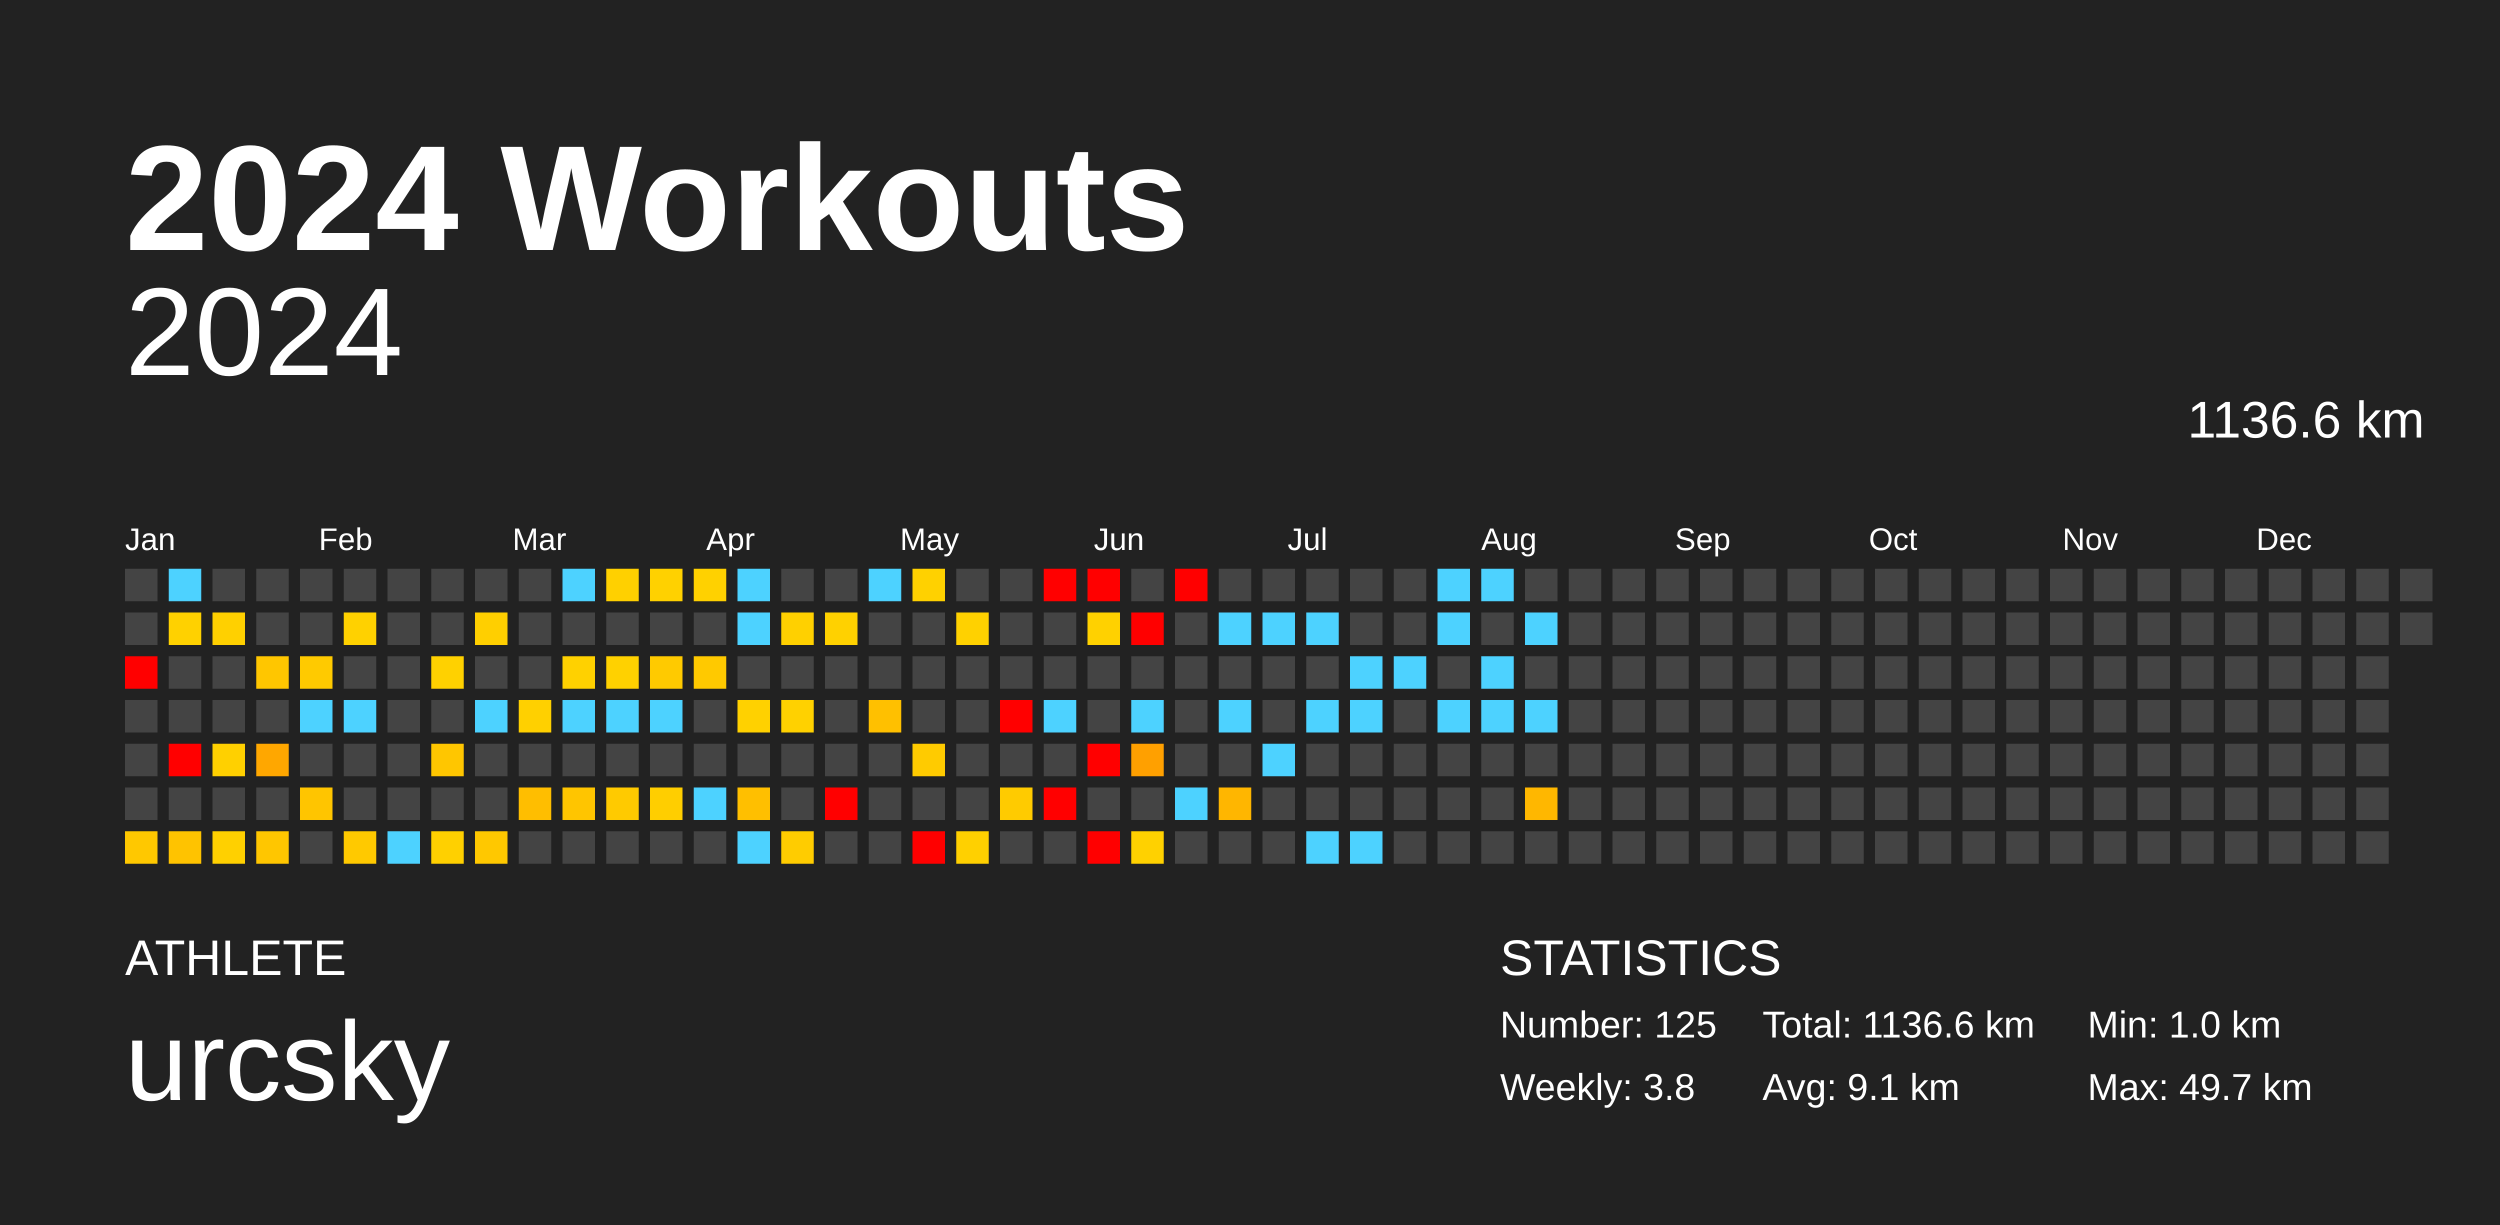
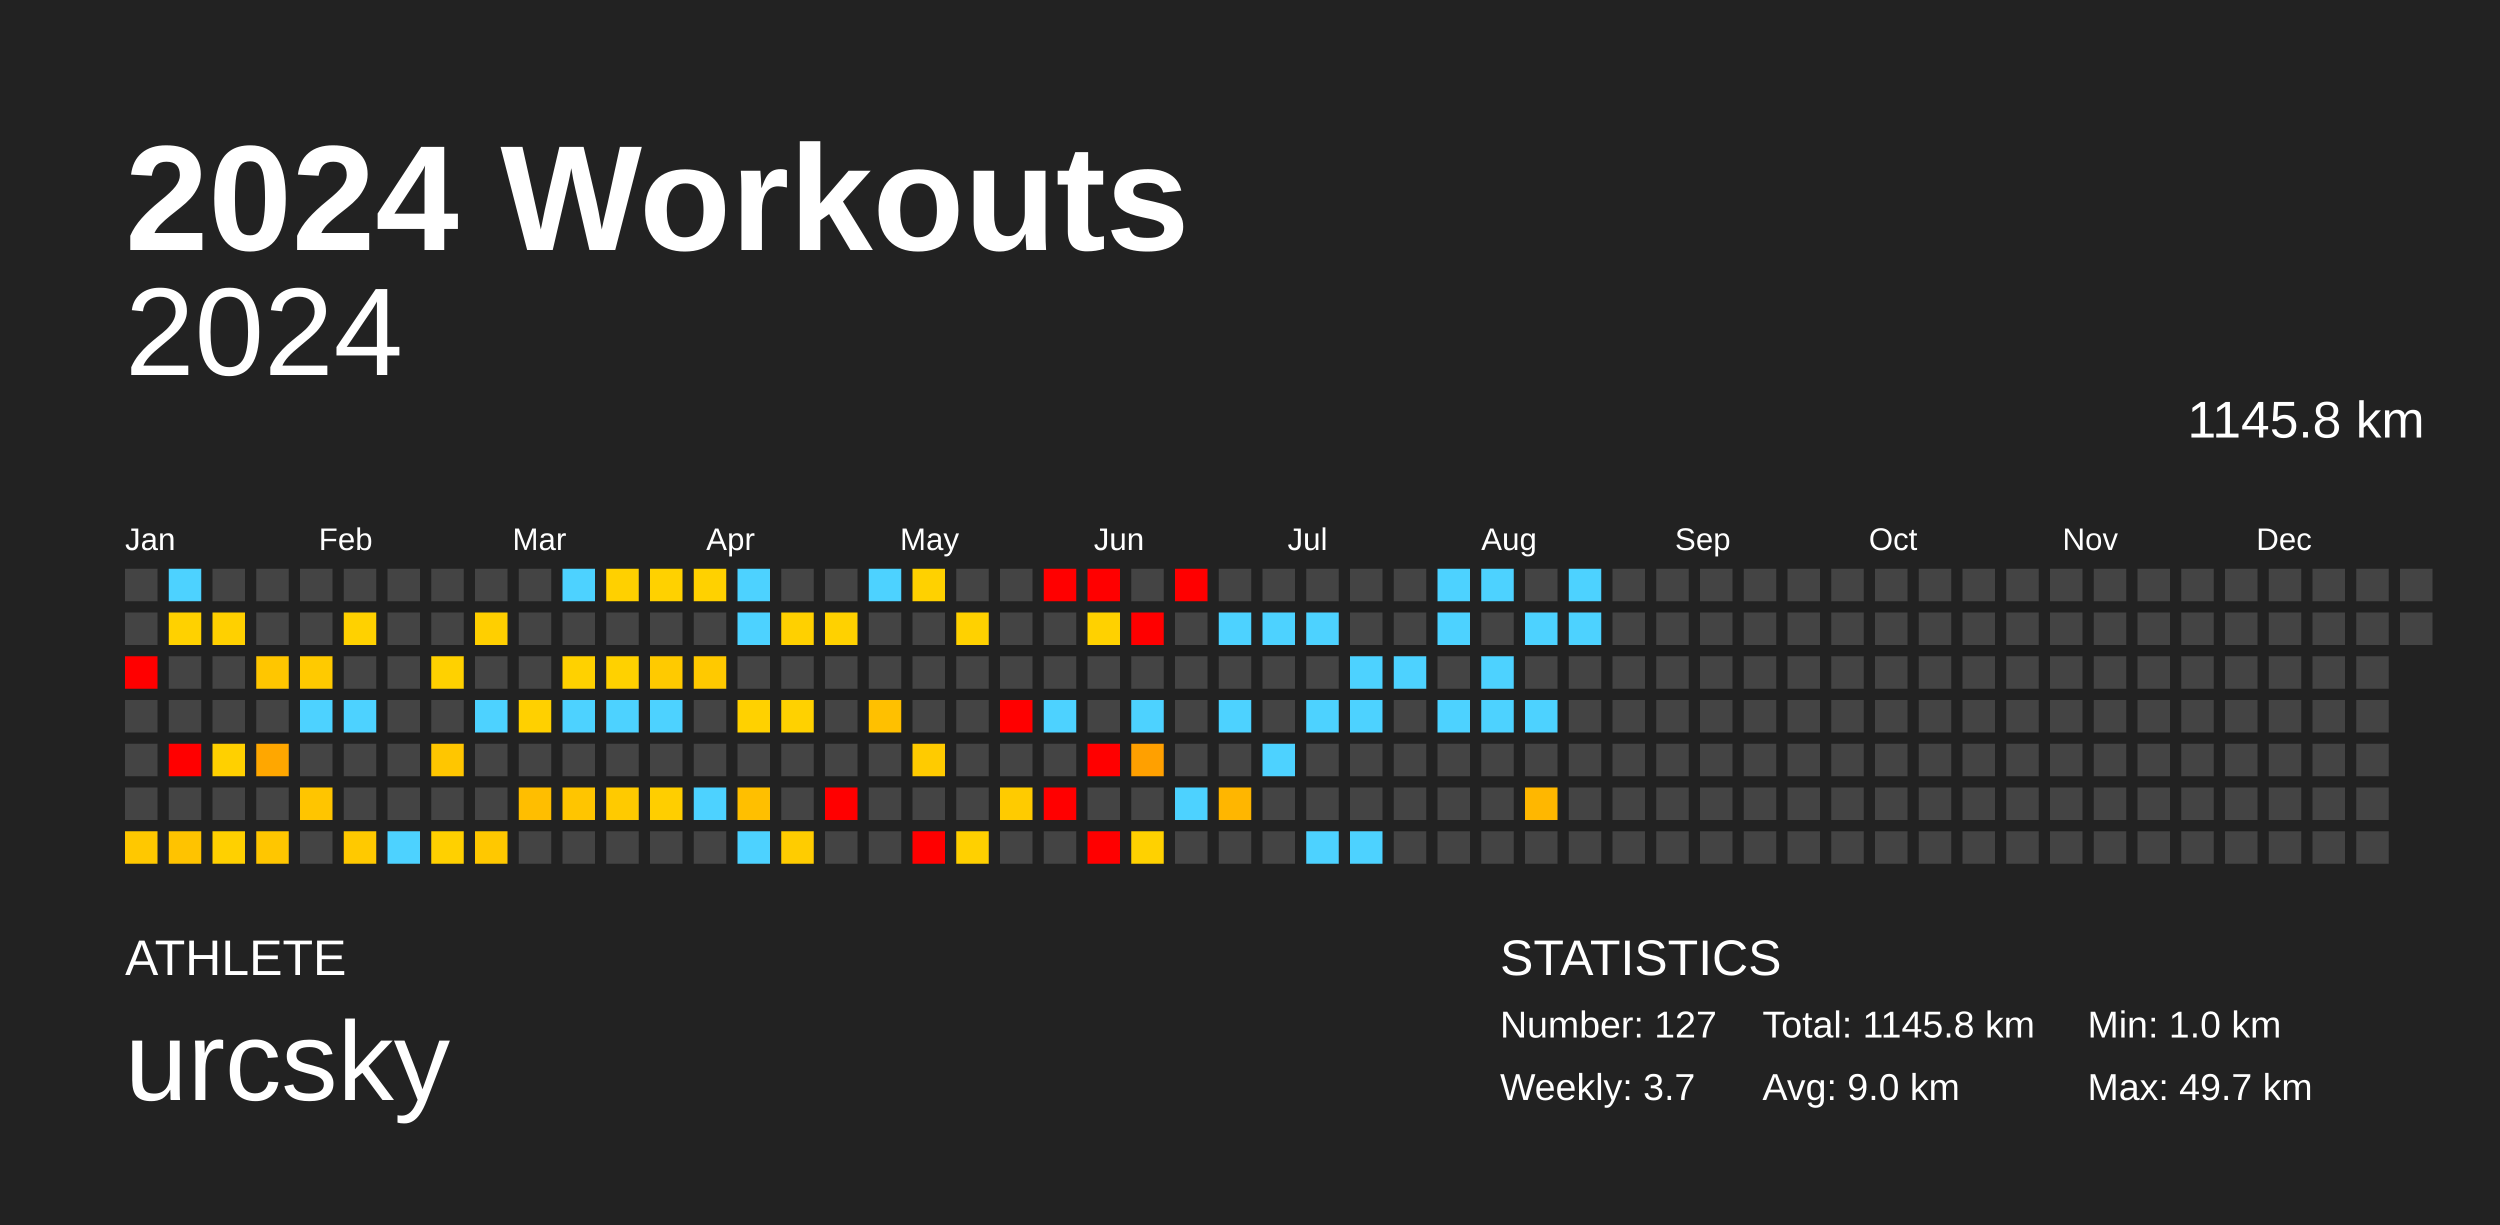
<svg xmlns="http://www.w3.org/2000/svg" baseProfile="full" height="98mm" version="1.1" viewBox="0,0,200,98" width="200mm">
  <defs />
  <rect fill="#222222" height="98" width="200" x="0" y="0" />
  <text fill="#FFFFFF" style="font-size:12px; font-family:Arial; font-weight:bold;" x="10" y="20">2024 Workouts</text>
  <text fill="#FFFFFF" style="font-size:4px; font-family:Arial" x="10" y="78">ATHLETE</text>
  <text fill="#FFFFFF" style="font-size:9px; font-family:Arial" x="10" y="88">urcsky</text>
  <text fill="#FFFFFF" style="font-size:4px; font-family:Arial" x="120" y="78">STATISTICS</text>
-   <text fill="#FFFFFF" style="font-size:3px; font-family:Arial" x="120" y="83">Number: 125</text>
-   <text fill="#FFFFFF" style="font-size:3px; font-family:Arial" x="120" y="88">Weekly: 3.8</text>
-   <text fill="#FFFFFF" style="font-size:3px; font-family:Arial" x="141" y="83">Total: 1136.6 km</text>
-   <text fill="#FFFFFF" style="font-size:3px; font-family:Arial" x="141" y="88">Avg: 9.1 km</text>
+   <text fill="#FFFFFF" style="font-size:3px; font-family:Arial" x="120" y="83">Number: 127</text>
+   <text fill="#FFFFFF" style="font-size:3px; font-family:Arial" x="120" y="88">Weekly: 3.7</text>
+   <text fill="#FFFFFF" style="font-size:3px; font-family:Arial" x="141" y="83">Total: 1145.8 km</text>
+   <text fill="#FFFFFF" style="font-size:3px; font-family:Arial" x="141" y="88">Avg: 9.0 km</text>
  <text fill="#FFFFFF" style="font-size:3px; font-family:Arial" x="167" y="83">Min: 1.0 km</text>
  <text fill="#FFFFFF" style="font-size:3px; font-family:Arial" x="167" y="88">Max: 49.7 km</text>
  <text alignment-baseline="hanging" fill="#FFFFFF" style="font-size:10.0px; font-family:Arial;" x="10" y="30">2024</text>
-   <text alignment-baseline="hanging" fill="#FFFFFF" style="font-size:4.125px; font-family:Arial;" x="175" y="35">1136.6 km</text>
+   <text alignment-baseline="hanging" fill="#FFFFFF" style="font-size:4.125px; font-family:Arial;" x="175" y="35">1145.8 km</text>
  <text fill="#FFFFFF" style="font-size:2.5px; font-family:Arial" x="10.0" y="44">Jan</text>
  <text fill="#FFFFFF" style="font-size:2.5px; font-family:Arial" x="25.5" y="44">Feb</text>
  <text fill="#FFFFFF" style="font-size:2.5px; font-family:Arial" x="41.0" y="44">Mar</text>
  <text fill="#FFFFFF" style="font-size:2.5px; font-family:Arial" x="56.5" y="44">Apr</text>
  <text fill="#FFFFFF" style="font-size:2.5px; font-family:Arial" x="72.0" y="44">May</text>
  <text fill="#FFFFFF" style="font-size:2.5px; font-family:Arial" x="87.5" y="44">Jun</text>
  <text fill="#FFFFFF" style="font-size:2.5px; font-family:Arial" x="103.0" y="44">Jul</text>
  <text fill="#FFFFFF" style="font-size:2.5px; font-family:Arial" x="118.5" y="44">Aug</text>
  <text fill="#FFFFFF" style="font-size:2.5px; font-family:Arial" x="134.0" y="44">Sep</text>
  <text fill="#FFFFFF" style="font-size:2.5px; font-family:Arial" x="149.5" y="44">Oct</text>
  <text fill="#FFFFFF" style="font-size:2.5px; font-family:Arial" x="165.0" y="44">Nov</text>
  <text fill="#FFFFFF" style="font-size:2.5px; font-family:Arial" x="180.5" y="44">Dec</text>
  <rect fill="#444444" height="2.6" width="2.6" x="10.0" y="45.5" />
  <rect fill="#444444" height="2.6" width="2.6" x="10.0" y="49.0" />
  <rect fill="red" height="2.6" width="2.6" x="10.0" y="52.5" />
  <rect fill="#444444" height="2.6" width="2.6" x="10.0" y="56.0" />
  <rect fill="#444444" height="2.6" width="2.6" x="10.0" y="59.5" />
  <rect fill="#444444" height="2.6" width="2.6" x="10.0" y="63.0" />
  <rect fill="#ffc800" height="2.6" width="2.6" x="10.0" y="66.5" />
  <rect fill="#4dd2ff" height="2.6" width="2.6" x="13.5" y="45.5" />
  <rect fill="#ffd100" height="2.6" width="2.6" x="13.5" y="49.0" />
  <rect fill="#444444" height="2.6" width="2.6" x="13.5" y="52.5" />
  <rect fill="#444444" height="2.6" width="2.6" x="13.5" y="56.0" />
  <rect fill="red" height="2.6" width="2.6" x="13.5" y="59.5" />
  <rect fill="#444444" height="2.6" width="2.6" x="13.5" y="63.0" />
  <rect fill="#ffc300" height="2.6" width="2.6" x="13.5" y="66.5" />
  <rect fill="#444444" height="2.6" width="2.6" x="17.0" y="45.5" />
  <rect fill="#ffd000" height="2.6" width="2.6" x="17.0" y="49.0" />
  <rect fill="#444444" height="2.6" width="2.6" x="17.0" y="52.5" />
  <rect fill="#444444" height="2.6" width="2.6" x="17.0" y="56.0" />
  <rect fill="#ffd000" height="2.6" width="2.6" x="17.0" y="59.5" />
  <rect fill="#444444" height="2.6" width="2.6" x="17.0" y="63.0" />
  <rect fill="#ffd000" height="2.6" width="2.6" x="17.0" y="66.5" />
  <rect fill="#444444" height="2.6" width="2.6" x="20.5" y="45.5" />
  <rect fill="#444444" height="2.6" width="2.6" x="20.5" y="49.0" />
  <rect fill="#ffc600" height="2.6" width="2.6" x="20.5" y="52.5" />
  <rect fill="#444444" height="2.6" width="2.6" x="20.5" y="56.0" />
  <rect fill="#ffa700" height="2.6" width="2.6" x="20.5" y="59.5" />
  <rect fill="#444444" height="2.6" width="2.6" x="20.5" y="63.0" />
  <rect fill="#ffc600" height="2.6" width="2.6" x="20.5" y="66.5" />
  <rect fill="#444444" height="2.6" width="2.6" x="24.0" y="45.5" />
  <rect fill="#444444" height="2.6" width="2.6" x="24.0" y="49.0" />
  <rect fill="#ffca00" height="2.6" width="2.6" x="24.0" y="52.5" />
  <rect fill="#4dd2ff" height="2.6" width="2.6" x="24.0" y="56.0" />
  <rect fill="#444444" height="2.6" width="2.6" x="24.0" y="59.5" />
  <rect fill="#ffc500" height="2.6" width="2.6" x="24.0" y="63.0" />
  <rect fill="#444444" height="2.6" width="2.6" x="24.0" y="66.5" />
  <rect fill="#444444" height="2.6" width="2.6" x="27.5" y="45.5" />
  <rect fill="#ffd100" height="2.6" width="2.6" x="27.5" y="49.0" />
  <rect fill="#444444" height="2.6" width="2.6" x="27.5" y="52.5" />
  <rect fill="#4dd2ff" height="2.6" width="2.6" x="27.5" y="56.0" />
  <rect fill="#444444" height="2.6" width="2.6" x="27.5" y="59.5" />
  <rect fill="#444444" height="2.6" width="2.6" x="27.5" y="63.0" />
  <rect fill="#ffc900" height="2.6" width="2.6" x="27.5" y="66.5" />
  <rect fill="#444444" height="2.6" width="2.6" x="31.0" y="45.5" />
  <rect fill="#444444" height="2.6" width="2.6" x="31.0" y="49.0" />
  <rect fill="#444444" height="2.6" width="2.6" x="31.0" y="52.5" />
  <rect fill="#444444" height="2.6" width="2.6" x="31.0" y="56.0" />
  <rect fill="#444444" height="2.6" width="2.6" x="31.0" y="59.5" />
  <rect fill="#444444" height="2.6" width="2.6" x="31.0" y="63.0" />
  <rect fill="#4dd2ff" height="2.6" width="2.6" x="31.0" y="66.5" />
  <rect fill="#444444" height="2.6" width="2.6" x="34.5" y="45.5" />
  <rect fill="#444444" height="2.6" width="2.6" x="34.5" y="49.0" />
  <rect fill="#ffd100" height="2.6" width="2.6" x="34.5" y="52.5" />
  <rect fill="#444444" height="2.6" width="2.6" x="34.5" y="56.0" />
  <rect fill="#ffc600" height="2.6" width="2.6" x="34.5" y="59.5" />
  <rect fill="#444444" height="2.6" width="2.6" x="34.5" y="63.0" />
  <rect fill="#ffd000" height="2.6" width="2.6" x="34.5" y="66.5" />
  <rect fill="#444444" height="2.6" width="2.6" x="38.0" y="45.5" />
  <rect fill="#ffcf00" height="2.6" width="2.6" x="38.0" y="49.0" />
  <rect fill="#444444" height="2.6" width="2.6" x="38.0" y="52.5" />
  <rect fill="#4dd2ff" height="2.6" width="2.6" x="38.0" y="56.0" />
  <rect fill="#444444" height="2.6" width="2.6" x="38.0" y="59.5" />
  <rect fill="#444444" height="2.6" width="2.6" x="38.0" y="63.0" />
  <rect fill="#ffc800" height="2.6" width="2.6" x="38.0" y="66.5" />
  <rect fill="#444444" height="2.6" width="2.6" x="41.5" y="45.5" />
  <rect fill="#444444" height="2.6" width="2.6" x="41.5" y="49.0" />
  <rect fill="#444444" height="2.6" width="2.6" x="41.5" y="52.5" />
  <rect fill="#ffd000" height="2.6" width="2.6" x="41.5" y="56.0" />
  <rect fill="#444444" height="2.6" width="2.6" x="41.5" y="59.5" />
  <rect fill="#ffbe00" height="2.6" width="2.6" x="41.5" y="63.0" />
  <rect fill="#444444" height="2.6" width="2.6" x="41.5" y="66.5" />
  <rect fill="#4dd2ff" height="2.6" width="2.6" x="45.0" y="45.5" />
  <rect fill="#444444" height="2.6" width="2.6" x="45.0" y="49.0" />
  <rect fill="#ffd100" height="2.6" width="2.6" x="45.0" y="52.5" />
  <rect fill="#4dd2ff" height="2.6" width="2.6" x="45.0" y="56.0" />
  <rect fill="#444444" height="2.6" width="2.6" x="45.0" y="59.5" />
  <rect fill="#ffc500" height="2.6" width="2.6" x="45.0" y="63.0" />
  <rect fill="#444444" height="2.6" width="2.6" x="45.0" y="66.5" />
  <rect fill="#ffd000" height="2.6" width="2.6" x="48.5" y="45.5" />
  <rect fill="#444444" height="2.6" width="2.6" x="48.5" y="49.0" />
  <rect fill="#ffd100" height="2.6" width="2.6" x="48.5" y="52.5" />
  <rect fill="#4dd2ff" height="2.6" width="2.6" x="48.5" y="56.0" />
  <rect fill="#444444" height="2.6" width="2.6" x="48.5" y="59.5" />
  <rect fill="#ffca00" height="2.6" width="2.6" x="48.5" y="63.0" />
  <rect fill="#444444" height="2.6" width="2.6" x="48.5" y="66.5" />
  <rect fill="#ffd100" height="2.6" width="2.6" x="52.0" y="45.5" />
  <rect fill="#444444" height="2.6" width="2.6" x="52.0" y="49.0" />
  <rect fill="#ffca00" height="2.6" width="2.6" x="52.0" y="52.5" />
  <rect fill="#4dd2ff" height="2.6" width="2.6" x="52.0" y="56.0" />
  <rect fill="#444444" height="2.6" width="2.6" x="52.0" y="59.5" />
  <rect fill="#ffce00" height="2.6" width="2.6" x="52.0" y="63.0" />
  <rect fill="#444444" height="2.6" width="2.6" x="52.0" y="66.5" />
  <rect fill="#ffd100" height="2.6" width="2.6" x="55.5" y="45.5" />
  <rect fill="#444444" height="2.6" width="2.6" x="55.5" y="49.0" />
  <rect fill="#ffc900" height="2.6" width="2.6" x="55.5" y="52.5" />
  <rect fill="#444444" height="2.6" width="2.6" x="55.5" y="56.0" />
  <rect fill="#444444" height="2.6" width="2.6" x="55.5" y="59.5" />
  <rect fill="#4dd2ff" height="2.6" width="2.6" x="55.5" y="63.0" />
  <rect fill="#444444" height="2.6" width="2.6" x="55.5" y="66.5" />
  <rect fill="#4dd2ff" height="2.6" width="2.6" x="59.0" y="45.5" />
  <rect fill="#4dd2ff" height="2.6" width="2.6" x="59.0" y="49.0" />
  <rect fill="#444444" height="2.6" width="2.6" x="59.0" y="52.5" />
  <rect fill="#ffd100" height="2.6" width="2.6" x="59.0" y="56.0" />
  <rect fill="#444444" height="2.6" width="2.6" x="59.0" y="59.5" />
  <rect fill="#ffbf00" height="2.6" width="2.6" x="59.0" y="63.0" />
  <rect fill="#4dd2ff" height="2.6" width="2.6" x="59.0" y="66.5" />
  <rect fill="#444444" height="2.6" width="2.6" x="62.5" y="45.5" />
  <rect fill="#ffd000" height="2.6" width="2.6" x="62.5" y="49.0" />
  <rect fill="#444444" height="2.6" width="2.6" x="62.5" y="52.5" />
  <rect fill="#ffd100" height="2.6" width="2.6" x="62.5" y="56.0" />
  <rect fill="#444444" height="2.6" width="2.6" x="62.5" y="59.5" />
  <rect fill="#444444" height="2.6" width="2.6" x="62.5" y="63.0" />
  <rect fill="#ffcc00" height="2.6" width="2.6" x="62.5" y="66.5" />
  <rect fill="#444444" height="2.6" width="2.6" x="66.0" y="45.5" />
  <rect fill="#ffd100" height="2.6" width="2.6" x="66.0" y="49.0" />
  <rect fill="#444444" height="2.6" width="2.6" x="66.0" y="52.5" />
  <rect fill="#444444" height="2.6" width="2.6" x="66.0" y="56.0" />
  <rect fill="#444444" height="2.6" width="2.6" x="66.0" y="59.5" />
  <rect fill="red" height="2.6" width="2.6" x="66.0" y="63.0" />
  <rect fill="#444444" height="2.6" width="2.6" x="66.0" y="66.5" />
  <rect fill="#4dd2ff" height="2.6" width="2.6" x="69.5" y="45.5" />
  <rect fill="#444444" height="2.6" width="2.6" x="69.5" y="49.0" />
  <rect fill="#444444" height="2.6" width="2.6" x="69.5" y="52.5" />
  <rect fill="#ffc000" height="2.6" width="2.6" x="69.5" y="56.0" />
  <rect fill="#444444" height="2.6" width="2.6" x="69.5" y="59.5" />
  <rect fill="#444444" height="2.6" width="2.6" x="69.5" y="63.0" />
  <rect fill="#444444" height="2.6" width="2.6" x="69.5" y="66.5" />
  <rect fill="#ffd100" height="2.6" width="2.6" x="73.0" y="45.5" />
  <rect fill="#444444" height="2.6" width="2.6" x="73.0" y="49.0" />
  <rect fill="#444444" height="2.6" width="2.6" x="73.0" y="52.5" />
  <rect fill="#444444" height="2.6" width="2.6" x="73.0" y="56.0" />
  <rect fill="#ffcb00" height="2.6" width="2.6" x="73.0" y="59.5" />
  <rect fill="#444444" height="2.6" width="2.6" x="73.0" y="63.0" />
  <rect fill="red" height="2.6" width="2.6" x="73.0" y="66.5" />
  <rect fill="#444444" height="2.6" width="2.6" x="76.5" y="45.5" />
  <rect fill="#ffd100" height="2.6" width="2.6" x="76.5" y="49.0" />
  <rect fill="#444444" height="2.6" width="2.6" x="76.5" y="52.5" />
  <rect fill="#444444" height="2.6" width="2.6" x="76.5" y="56.0" />
  <rect fill="#444444" height="2.6" width="2.6" x="76.5" y="59.5" />
  <rect fill="#444444" height="2.6" width="2.6" x="76.5" y="63.0" />
  <rect fill="#ffd000" height="2.6" width="2.6" x="76.5" y="66.5" />
  <rect fill="#444444" height="2.6" width="2.6" x="80.0" y="45.5" />
  <rect fill="#444444" height="2.6" width="2.6" x="80.0" y="49.0" />
  <rect fill="#444444" height="2.6" width="2.6" x="80.0" y="52.5" />
  <rect fill="red" height="2.6" width="2.6" x="80.0" y="56.0" />
  <rect fill="#444444" height="2.6" width="2.6" x="80.0" y="59.5" />
  <rect fill="#ffcb00" height="2.6" width="2.6" x="80.0" y="63.0" />
  <rect fill="#444444" height="2.6" width="2.6" x="80.0" y="66.5" />
  <rect fill="red" height="2.6" width="2.6" x="83.5" y="45.5" />
  <rect fill="#444444" height="2.6" width="2.6" x="83.5" y="49.0" />
  <rect fill="#444444" height="2.6" width="2.6" x="83.5" y="52.5" />
  <rect fill="#4dd2ff" height="2.6" width="2.6" x="83.5" y="56.0" />
  <rect fill="#444444" height="2.6" width="2.6" x="83.5" y="59.5" />
  <rect fill="red" height="2.6" width="2.6" x="83.5" y="63.0" />
  <rect fill="#444444" height="2.6" width="2.6" x="83.5" y="66.5" />
  <rect fill="red" height="2.6" width="2.6" x="87.0" y="45.5" />
  <rect fill="#ffd100" height="2.6" width="2.6" x="87.0" y="49.0" />
  <rect fill="#444444" height="2.6" width="2.6" x="87.0" y="52.5" />
  <rect fill="#444444" height="2.6" width="2.6" x="87.0" y="56.0" />
  <rect fill="red" height="2.6" width="2.6" x="87.0" y="59.5" />
  <rect fill="#444444" height="2.6" width="2.6" x="87.0" y="63.0" />
  <rect fill="red" height="2.6" width="2.6" x="87.0" y="66.5" />
  <rect fill="#444444" height="2.6" width="2.6" x="90.5" y="45.5" />
  <rect fill="red" height="2.6" width="2.6" x="90.5" y="49.0" />
  <rect fill="#444444" height="2.6" width="2.6" x="90.5" y="52.5" />
  <rect fill="#4dd2ff" height="2.6" width="2.6" x="90.5" y="56.0" />
  <rect fill="#ffa000" height="2.6" width="2.6" x="90.5" y="59.5" />
  <rect fill="#444444" height="2.6" width="2.6" x="90.5" y="63.0" />
  <rect fill="#ffd100" height="2.6" width="2.6" x="90.5" y="66.5" />
  <rect fill="red" height="2.6" width="2.6" x="94.0" y="45.5" />
  <rect fill="#444444" height="2.6" width="2.6" x="94.0" y="49.0" />
  <rect fill="#444444" height="2.6" width="2.6" x="94.0" y="52.5" />
  <rect fill="#444444" height="2.6" width="2.6" x="94.0" y="56.0" />
  <rect fill="#444444" height="2.6" width="2.6" x="94.0" y="59.5" />
  <rect fill="#4dd2ff" height="2.6" width="2.6" x="94.0" y="63.0" />
  <rect fill="#444444" height="2.6" width="2.6" x="94.0" y="66.5" />
  <rect fill="#444444" height="2.6" width="2.6" x="97.5" y="45.5" />
  <rect fill="#4dd2ff" height="2.6" width="2.6" x="97.5" y="49.0" />
  <rect fill="#444444" height="2.6" width="2.6" x="97.5" y="52.5" />
  <rect fill="#4dd2ff" height="2.6" width="2.6" x="97.5" y="56.0" />
  <rect fill="#444444" height="2.6" width="2.6" x="97.5" y="59.5" />
  <rect fill="#ffb600" height="2.6" width="2.6" x="97.5" y="63.0" />
  <rect fill="#444444" height="2.6" width="2.6" x="97.5" y="66.5" />
  <rect fill="#444444" height="2.6" width="2.6" x="101.0" y="45.5" />
  <rect fill="#4dd2ff" height="2.6" width="2.6" x="101.0" y="49.0" />
  <rect fill="#444444" height="2.6" width="2.6" x="101.0" y="52.5" />
  <rect fill="#444444" height="2.6" width="2.6" x="101.0" y="56.0" />
  <rect fill="#4dd2ff" height="2.6" width="2.6" x="101.0" y="59.5" />
  <rect fill="#444444" height="2.6" width="2.6" x="101.0" y="63.0" />
  <rect fill="#444444" height="2.6" width="2.6" x="101.0" y="66.5" />
  <rect fill="#444444" height="2.6" width="2.6" x="104.5" y="45.5" />
  <rect fill="#4dd2ff" height="2.6" width="2.6" x="104.5" y="49.0" />
  <rect fill="#444444" height="2.6" width="2.6" x="104.5" y="52.5" />
  <rect fill="#4dd2ff" height="2.6" width="2.6" x="104.5" y="56.0" />
  <rect fill="#444444" height="2.6" width="2.6" x="104.5" y="59.5" />
  <rect fill="#444444" height="2.6" width="2.6" x="104.5" y="63.0" />
  <rect fill="#4dd2ff" height="2.6" width="2.6" x="104.5" y="66.5" />
  <rect fill="#444444" height="2.6" width="2.6" x="108.0" y="45.5" />
  <rect fill="#444444" height="2.6" width="2.6" x="108.0" y="49.0" />
  <rect fill="#4dd2ff" height="2.6" width="2.6" x="108.0" y="52.5" />
  <rect fill="#4dd2ff" height="2.6" width="2.6" x="108.0" y="56.0" />
  <rect fill="#444444" height="2.6" width="2.6" x="108.0" y="59.5" />
  <rect fill="#444444" height="2.6" width="2.6" x="108.0" y="63.0" />
  <rect fill="#4dd2ff" height="2.6" width="2.6" x="108.0" y="66.5" />
  <rect fill="#444444" height="2.6" width="2.6" x="111.5" y="45.5" />
  <rect fill="#444444" height="2.6" width="2.6" x="111.5" y="49.0" />
  <rect fill="#4dd2ff" height="2.6" width="2.6" x="111.5" y="52.5" />
  <rect fill="#444444" height="2.6" width="2.6" x="111.5" y="56.0" />
  <rect fill="#444444" height="2.6" width="2.6" x="111.5" y="59.5" />
  <rect fill="#444444" height="2.6" width="2.6" x="111.5" y="63.0" />
  <rect fill="#444444" height="2.6" width="2.6" x="111.5" y="66.5" />
  <rect fill="#4dd2ff" height="2.6" width="2.6" x="115.0" y="45.5" />
  <rect fill="#4dd2ff" height="2.6" width="2.6" x="115.0" y="49.0" />
  <rect fill="#444444" height="2.6" width="2.6" x="115.0" y="52.5" />
  <rect fill="#4dd2ff" height="2.6" width="2.6" x="115.0" y="56.0" />
  <rect fill="#444444" height="2.6" width="2.6" x="115.0" y="59.5" />
  <rect fill="#444444" height="2.6" width="2.6" x="115.0" y="63.0" />
  <rect fill="#444444" height="2.6" width="2.6" x="115.0" y="66.5" />
  <rect fill="#4dd2ff" height="2.6" width="2.6" x="118.5" y="45.5" />
  <rect fill="#444444" height="2.6" width="2.6" x="118.5" y="49.0" />
  <rect fill="#4dd2ff" height="2.6" width="2.6" x="118.5" y="52.5" />
  <rect fill="#4dd2ff" height="2.6" width="2.6" x="118.5" y="56.0" />
  <rect fill="#444444" height="2.6" width="2.6" x="118.5" y="59.5" />
  <rect fill="#444444" height="2.6" width="2.6" x="118.5" y="63.0" />
  <rect fill="#444444" height="2.6" width="2.6" x="118.5" y="66.5" />
  <rect fill="#444444" height="2.6" width="2.6" x="122.0" y="45.5" />
  <rect fill="#4dd2ff" height="2.6" width="2.6" x="122.0" y="49.0" />
  <rect fill="#444444" height="2.6" width="2.6" x="122.0" y="52.5" />
  <rect fill="#4dd2ff" height="2.6" width="2.6" x="122.0" y="56.0" />
  <rect fill="#444444" height="2.6" width="2.6" x="122.0" y="59.5" />
  <rect fill="#ffb700" height="2.6" width="2.6" x="122.0" y="63.0" />
  <rect fill="#444444" height="2.6" width="2.6" x="122.0" y="66.5" />
-   <rect fill="#444444" height="2.6" width="2.6" x="125.5" y="45.5" />
-   <rect fill="#444444" height="2.6" width="2.6" x="125.5" y="49.0" />
+   <rect fill="#4dd2ff" height="2.6" width="2.6" x="125.5" y="45.5" />
+   <rect fill="#4dd2ff" height="2.6" width="2.6" x="125.5" y="49.0" />
  <rect fill="#444444" height="2.6" width="2.6" x="125.5" y="52.5" />
  <rect fill="#444444" height="2.6" width="2.6" x="125.5" y="56.0" />
  <rect fill="#444444" height="2.6" width="2.6" x="125.5" y="59.5" />
  <rect fill="#444444" height="2.6" width="2.6" x="125.5" y="63.0" />
  <rect fill="#444444" height="2.6" width="2.6" x="125.5" y="66.5" />
  <rect fill="#444444" height="2.6" width="2.6" x="129.0" y="45.5" />
  <rect fill="#444444" height="2.6" width="2.6" x="129.0" y="49.0" />
  <rect fill="#444444" height="2.6" width="2.6" x="129.0" y="52.5" />
  <rect fill="#444444" height="2.6" width="2.6" x="129.0" y="56.0" />
  <rect fill="#444444" height="2.6" width="2.6" x="129.0" y="59.5" />
  <rect fill="#444444" height="2.6" width="2.6" x="129.0" y="63.0" />
  <rect fill="#444444" height="2.6" width="2.6" x="129.0" y="66.5" />
  <rect fill="#444444" height="2.6" width="2.6" x="132.5" y="45.5" />
  <rect fill="#444444" height="2.6" width="2.6" x="132.5" y="49.0" />
  <rect fill="#444444" height="2.6" width="2.6" x="132.5" y="52.5" />
  <rect fill="#444444" height="2.6" width="2.6" x="132.5" y="56.0" />
  <rect fill="#444444" height="2.6" width="2.6" x="132.5" y="59.5" />
  <rect fill="#444444" height="2.6" width="2.6" x="132.5" y="63.0" />
  <rect fill="#444444" height="2.6" width="2.6" x="132.5" y="66.5" />
  <rect fill="#444444" height="2.6" width="2.6" x="136.0" y="45.5" />
  <rect fill="#444444" height="2.6" width="2.6" x="136.0" y="49.0" />
  <rect fill="#444444" height="2.6" width="2.6" x="136.0" y="52.5" />
  <rect fill="#444444" height="2.6" width="2.6" x="136.0" y="56.0" />
  <rect fill="#444444" height="2.6" width="2.6" x="136.0" y="59.5" />
  <rect fill="#444444" height="2.6" width="2.6" x="136.0" y="63.0" />
  <rect fill="#444444" height="2.6" width="2.6" x="136.0" y="66.5" />
  <rect fill="#444444" height="2.6" width="2.6" x="139.5" y="45.5" />
  <rect fill="#444444" height="2.6" width="2.6" x="139.5" y="49.0" />
  <rect fill="#444444" height="2.6" width="2.6" x="139.5" y="52.5" />
  <rect fill="#444444" height="2.6" width="2.6" x="139.5" y="56.0" />
  <rect fill="#444444" height="2.6" width="2.6" x="139.5" y="59.5" />
  <rect fill="#444444" height="2.6" width="2.6" x="139.5" y="63.0" />
  <rect fill="#444444" height="2.6" width="2.6" x="139.5" y="66.5" />
  <rect fill="#444444" height="2.6" width="2.6" x="143.0" y="45.5" />
  <rect fill="#444444" height="2.6" width="2.6" x="143.0" y="49.0" />
  <rect fill="#444444" height="2.6" width="2.6" x="143.0" y="52.5" />
  <rect fill="#444444" height="2.6" width="2.6" x="143.0" y="56.0" />
  <rect fill="#444444" height="2.6" width="2.6" x="143.0" y="59.5" />
  <rect fill="#444444" height="2.6" width="2.6" x="143.0" y="63.0" />
  <rect fill="#444444" height="2.6" width="2.6" x="143.0" y="66.5" />
  <rect fill="#444444" height="2.6" width="2.6" x="146.5" y="45.5" />
  <rect fill="#444444" height="2.6" width="2.6" x="146.5" y="49.0" />
  <rect fill="#444444" height="2.6" width="2.6" x="146.5" y="52.5" />
  <rect fill="#444444" height="2.6" width="2.6" x="146.5" y="56.0" />
  <rect fill="#444444" height="2.6" width="2.6" x="146.5" y="59.5" />
  <rect fill="#444444" height="2.6" width="2.6" x="146.5" y="63.0" />
  <rect fill="#444444" height="2.6" width="2.6" x="146.5" y="66.5" />
  <rect fill="#444444" height="2.6" width="2.6" x="150.0" y="45.5" />
  <rect fill="#444444" height="2.6" width="2.6" x="150.0" y="49.0" />
  <rect fill="#444444" height="2.6" width="2.6" x="150.0" y="52.5" />
  <rect fill="#444444" height="2.6" width="2.6" x="150.0" y="56.0" />
  <rect fill="#444444" height="2.6" width="2.6" x="150.0" y="59.5" />
  <rect fill="#444444" height="2.6" width="2.6" x="150.0" y="63.0" />
  <rect fill="#444444" height="2.6" width="2.6" x="150.0" y="66.5" />
  <rect fill="#444444" height="2.6" width="2.6" x="153.5" y="45.5" />
  <rect fill="#444444" height="2.6" width="2.6" x="153.5" y="49.0" />
  <rect fill="#444444" height="2.6" width="2.6" x="153.5" y="52.5" />
  <rect fill="#444444" height="2.6" width="2.6" x="153.5" y="56.0" />
  <rect fill="#444444" height="2.6" width="2.6" x="153.5" y="59.5" />
  <rect fill="#444444" height="2.6" width="2.6" x="153.5" y="63.0" />
  <rect fill="#444444" height="2.6" width="2.6" x="153.5" y="66.5" />
  <rect fill="#444444" height="2.6" width="2.6" x="157.0" y="45.5" />
  <rect fill="#444444" height="2.6" width="2.6" x="157.0" y="49.0" />
  <rect fill="#444444" height="2.6" width="2.6" x="157.0" y="52.5" />
  <rect fill="#444444" height="2.6" width="2.6" x="157.0" y="56.0" />
  <rect fill="#444444" height="2.6" width="2.6" x="157.0" y="59.5" />
  <rect fill="#444444" height="2.6" width="2.6" x="157.0" y="63.0" />
  <rect fill="#444444" height="2.6" width="2.6" x="157.0" y="66.5" />
  <rect fill="#444444" height="2.6" width="2.6" x="160.5" y="45.5" />
  <rect fill="#444444" height="2.6" width="2.6" x="160.5" y="49.0" />
  <rect fill="#444444" height="2.6" width="2.6" x="160.5" y="52.5" />
  <rect fill="#444444" height="2.6" width="2.6" x="160.5" y="56.0" />
  <rect fill="#444444" height="2.6" width="2.6" x="160.5" y="59.5" />
  <rect fill="#444444" height="2.6" width="2.6" x="160.5" y="63.0" />
  <rect fill="#444444" height="2.6" width="2.6" x="160.5" y="66.5" />
  <rect fill="#444444" height="2.6" width="2.6" x="164.0" y="45.5" />
  <rect fill="#444444" height="2.6" width="2.6" x="164.0" y="49.0" />
  <rect fill="#444444" height="2.6" width="2.6" x="164.0" y="52.5" />
  <rect fill="#444444" height="2.6" width="2.6" x="164.0" y="56.0" />
  <rect fill="#444444" height="2.6" width="2.6" x="164.0" y="59.5" />
  <rect fill="#444444" height="2.6" width="2.6" x="164.0" y="63.0" />
  <rect fill="#444444" height="2.6" width="2.6" x="164.0" y="66.5" />
  <rect fill="#444444" height="2.6" width="2.6" x="167.5" y="45.5" />
  <rect fill="#444444" height="2.6" width="2.6" x="167.5" y="49.0" />
  <rect fill="#444444" height="2.6" width="2.6" x="167.5" y="52.5" />
  <rect fill="#444444" height="2.6" width="2.6" x="167.5" y="56.0" />
  <rect fill="#444444" height="2.6" width="2.6" x="167.5" y="59.5" />
  <rect fill="#444444" height="2.6" width="2.6" x="167.5" y="63.0" />
  <rect fill="#444444" height="2.6" width="2.6" x="167.5" y="66.5" />
  <rect fill="#444444" height="2.6" width="2.6" x="171.0" y="45.5" />
  <rect fill="#444444" height="2.6" width="2.6" x="171.0" y="49.0" />
  <rect fill="#444444" height="2.6" width="2.6" x="171.0" y="52.5" />
  <rect fill="#444444" height="2.6" width="2.6" x="171.0" y="56.0" />
  <rect fill="#444444" height="2.6" width="2.6" x="171.0" y="59.5" />
  <rect fill="#444444" height="2.6" width="2.6" x="171.0" y="63.0" />
  <rect fill="#444444" height="2.6" width="2.6" x="171.0" y="66.5" />
  <rect fill="#444444" height="2.6" width="2.6" x="174.5" y="45.5" />
  <rect fill="#444444" height="2.6" width="2.6" x="174.5" y="49.0" />
  <rect fill="#444444" height="2.6" width="2.6" x="174.5" y="52.5" />
  <rect fill="#444444" height="2.6" width="2.6" x="174.5" y="56.0" />
  <rect fill="#444444" height="2.6" width="2.6" x="174.5" y="59.5" />
  <rect fill="#444444" height="2.6" width="2.6" x="174.5" y="63.0" />
  <rect fill="#444444" height="2.6" width="2.6" x="174.5" y="66.5" />
  <rect fill="#444444" height="2.6" width="2.6" x="178.0" y="45.5" />
  <rect fill="#444444" height="2.6" width="2.6" x="178.0" y="49.0" />
  <rect fill="#444444" height="2.6" width="2.6" x="178.0" y="52.5" />
  <rect fill="#444444" height="2.6" width="2.6" x="178.0" y="56.0" />
  <rect fill="#444444" height="2.6" width="2.6" x="178.0" y="59.5" />
  <rect fill="#444444" height="2.6" width="2.6" x="178.0" y="63.0" />
  <rect fill="#444444" height="2.6" width="2.6" x="178.0" y="66.5" />
  <rect fill="#444444" height="2.6" width="2.6" x="181.5" y="45.5" />
  <rect fill="#444444" height="2.6" width="2.6" x="181.5" y="49.0" />
  <rect fill="#444444" height="2.6" width="2.6" x="181.5" y="52.5" />
  <rect fill="#444444" height="2.6" width="2.6" x="181.5" y="56.0" />
  <rect fill="#444444" height="2.6" width="2.6" x="181.5" y="59.5" />
  <rect fill="#444444" height="2.6" width="2.6" x="181.5" y="63.0" />
  <rect fill="#444444" height="2.6" width="2.6" x="181.5" y="66.5" />
  <rect fill="#444444" height="2.6" width="2.6" x="185.0" y="45.5" />
  <rect fill="#444444" height="2.6" width="2.6" x="185.0" y="49.0" />
  <rect fill="#444444" height="2.6" width="2.6" x="185.0" y="52.5" />
  <rect fill="#444444" height="2.6" width="2.6" x="185.0" y="56.0" />
  <rect fill="#444444" height="2.6" width="2.6" x="185.0" y="59.5" />
  <rect fill="#444444" height="2.6" width="2.6" x="185.0" y="63.0" />
  <rect fill="#444444" height="2.6" width="2.6" x="185.0" y="66.5" />
  <rect fill="#444444" height="2.6" width="2.6" x="188.5" y="45.5" />
  <rect fill="#444444" height="2.6" width="2.6" x="188.5" y="49.0" />
  <rect fill="#444444" height="2.6" width="2.6" x="188.5" y="52.5" />
  <rect fill="#444444" height="2.6" width="2.6" x="188.5" y="56.0" />
  <rect fill="#444444" height="2.6" width="2.6" x="188.5" y="59.5" />
  <rect fill="#444444" height="2.6" width="2.6" x="188.5" y="63.0" />
  <rect fill="#444444" height="2.6" width="2.6" x="188.5" y="66.5" />
  <rect fill="#444444" height="2.6" width="2.6" x="192.0" y="45.5" />
  <rect fill="#444444" height="2.6" width="2.6" x="192.0" y="49.0" />
</svg>
